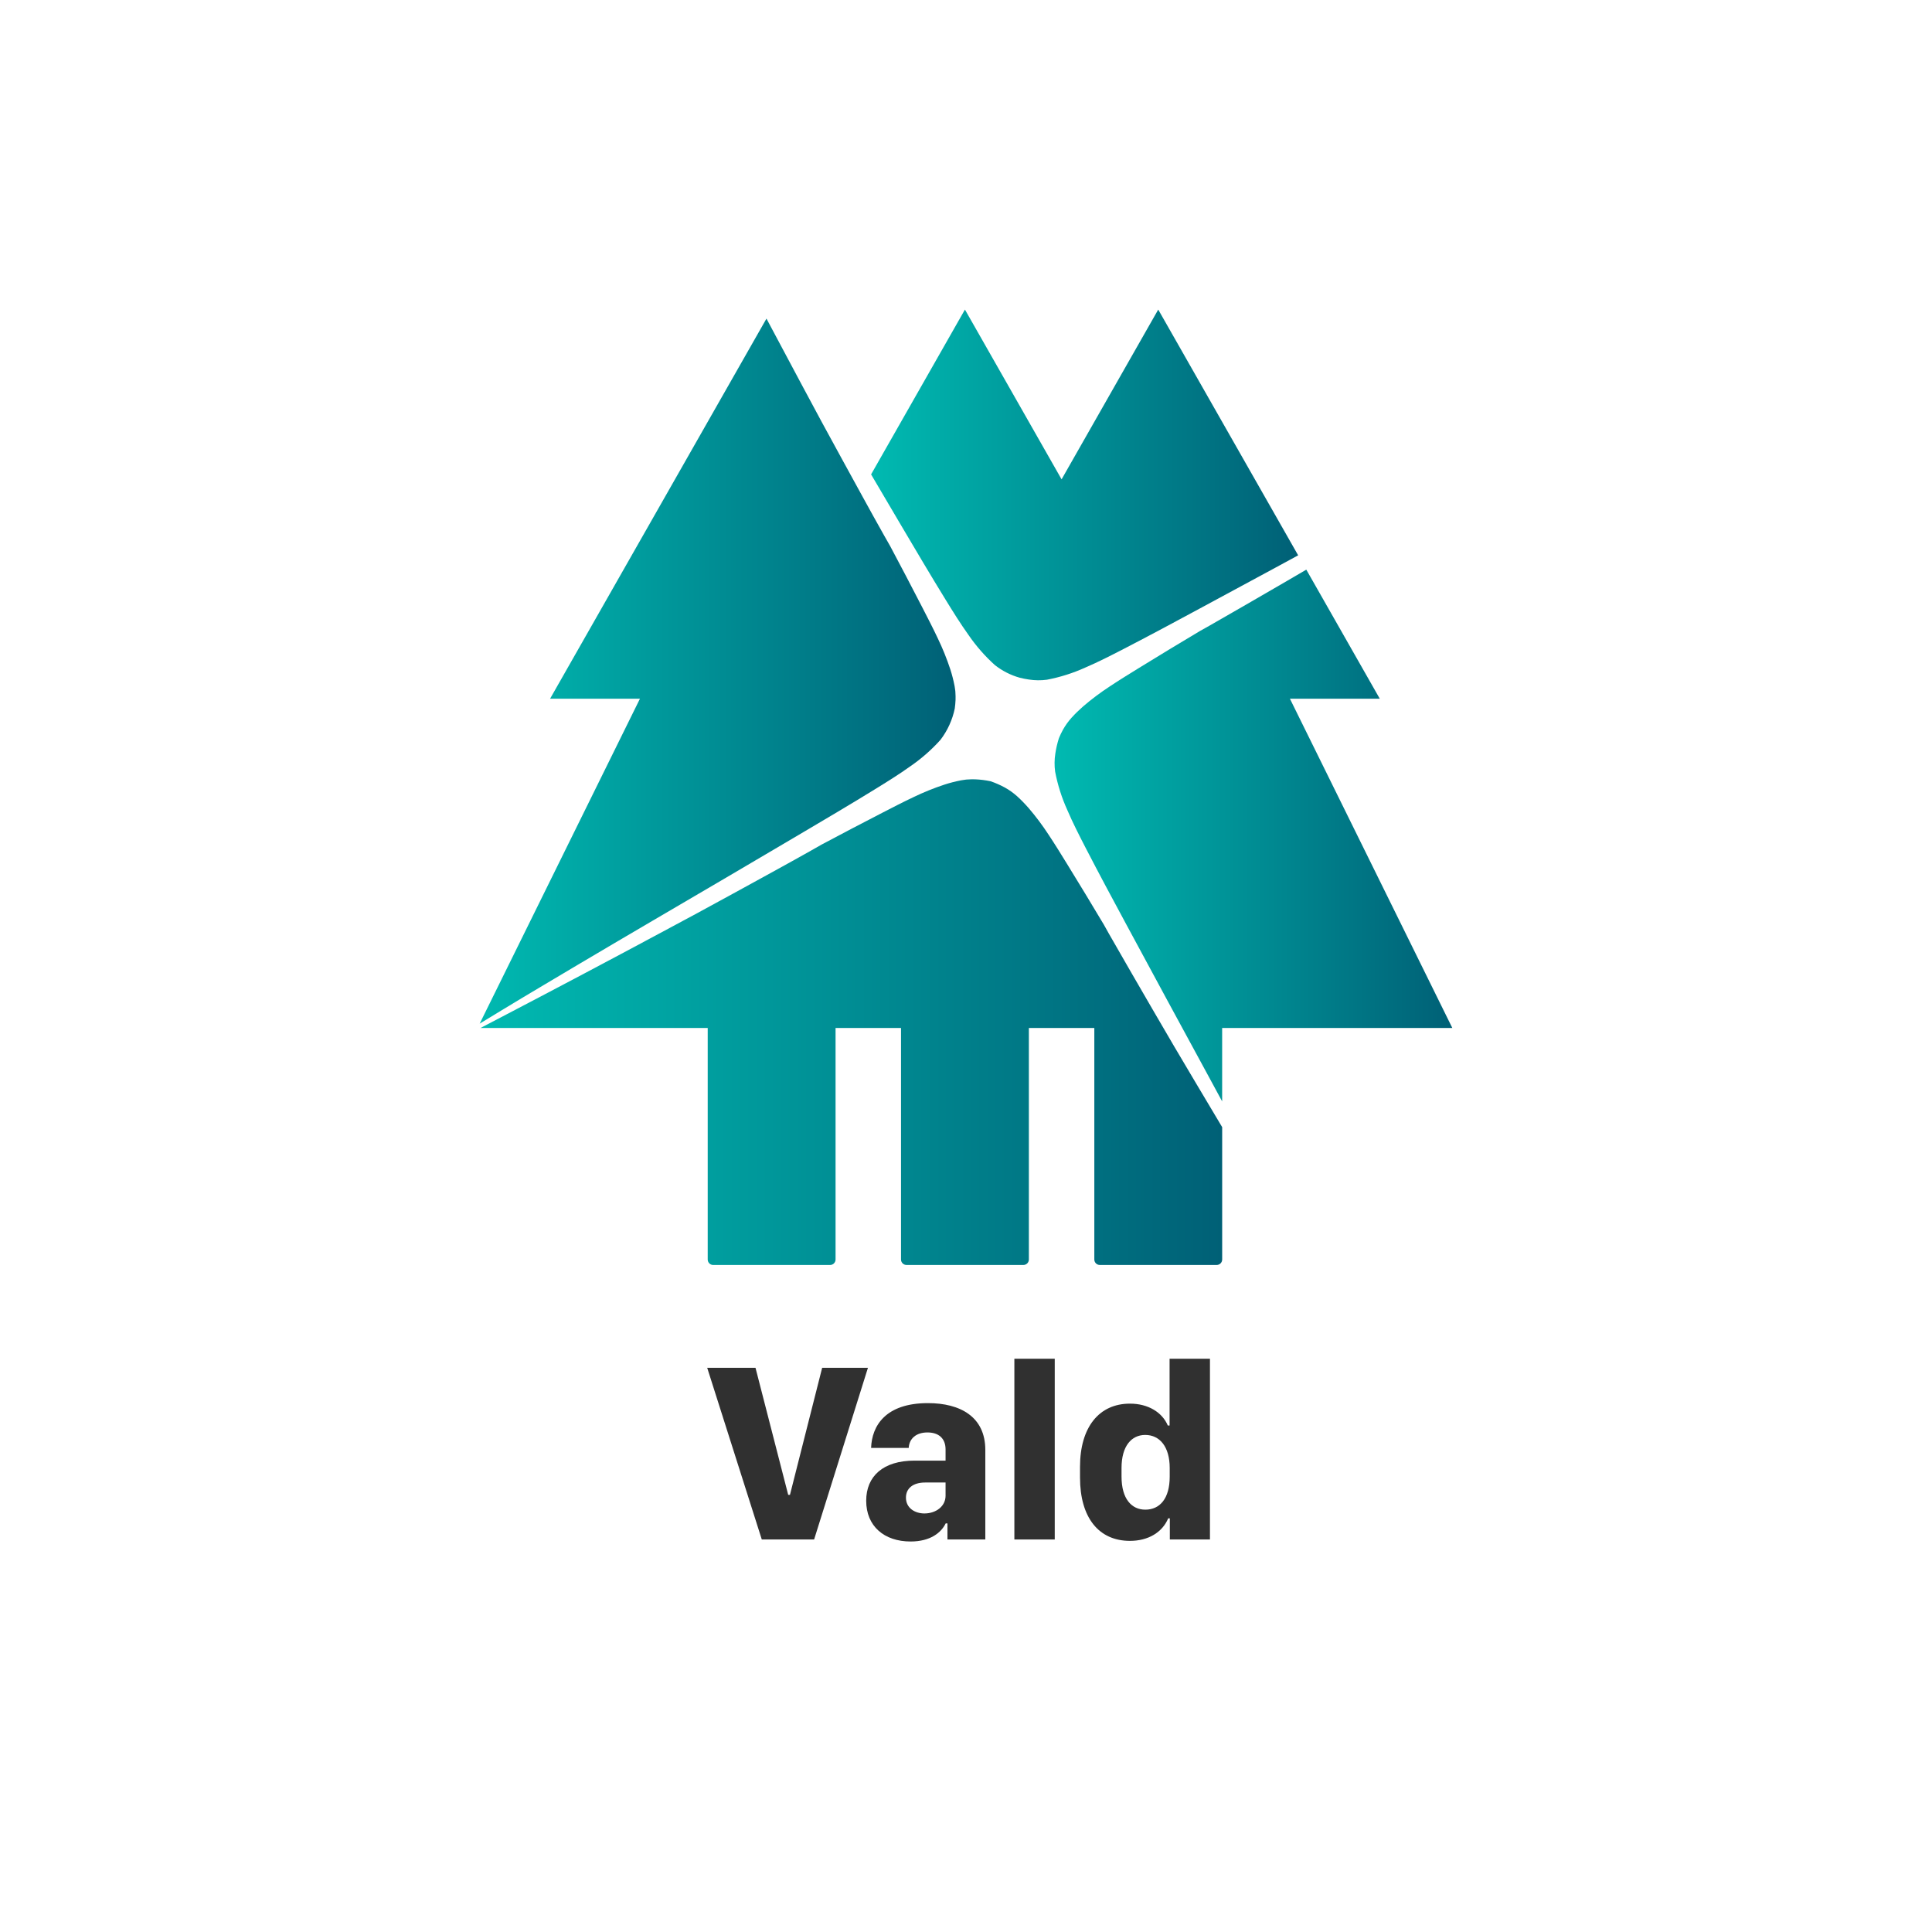
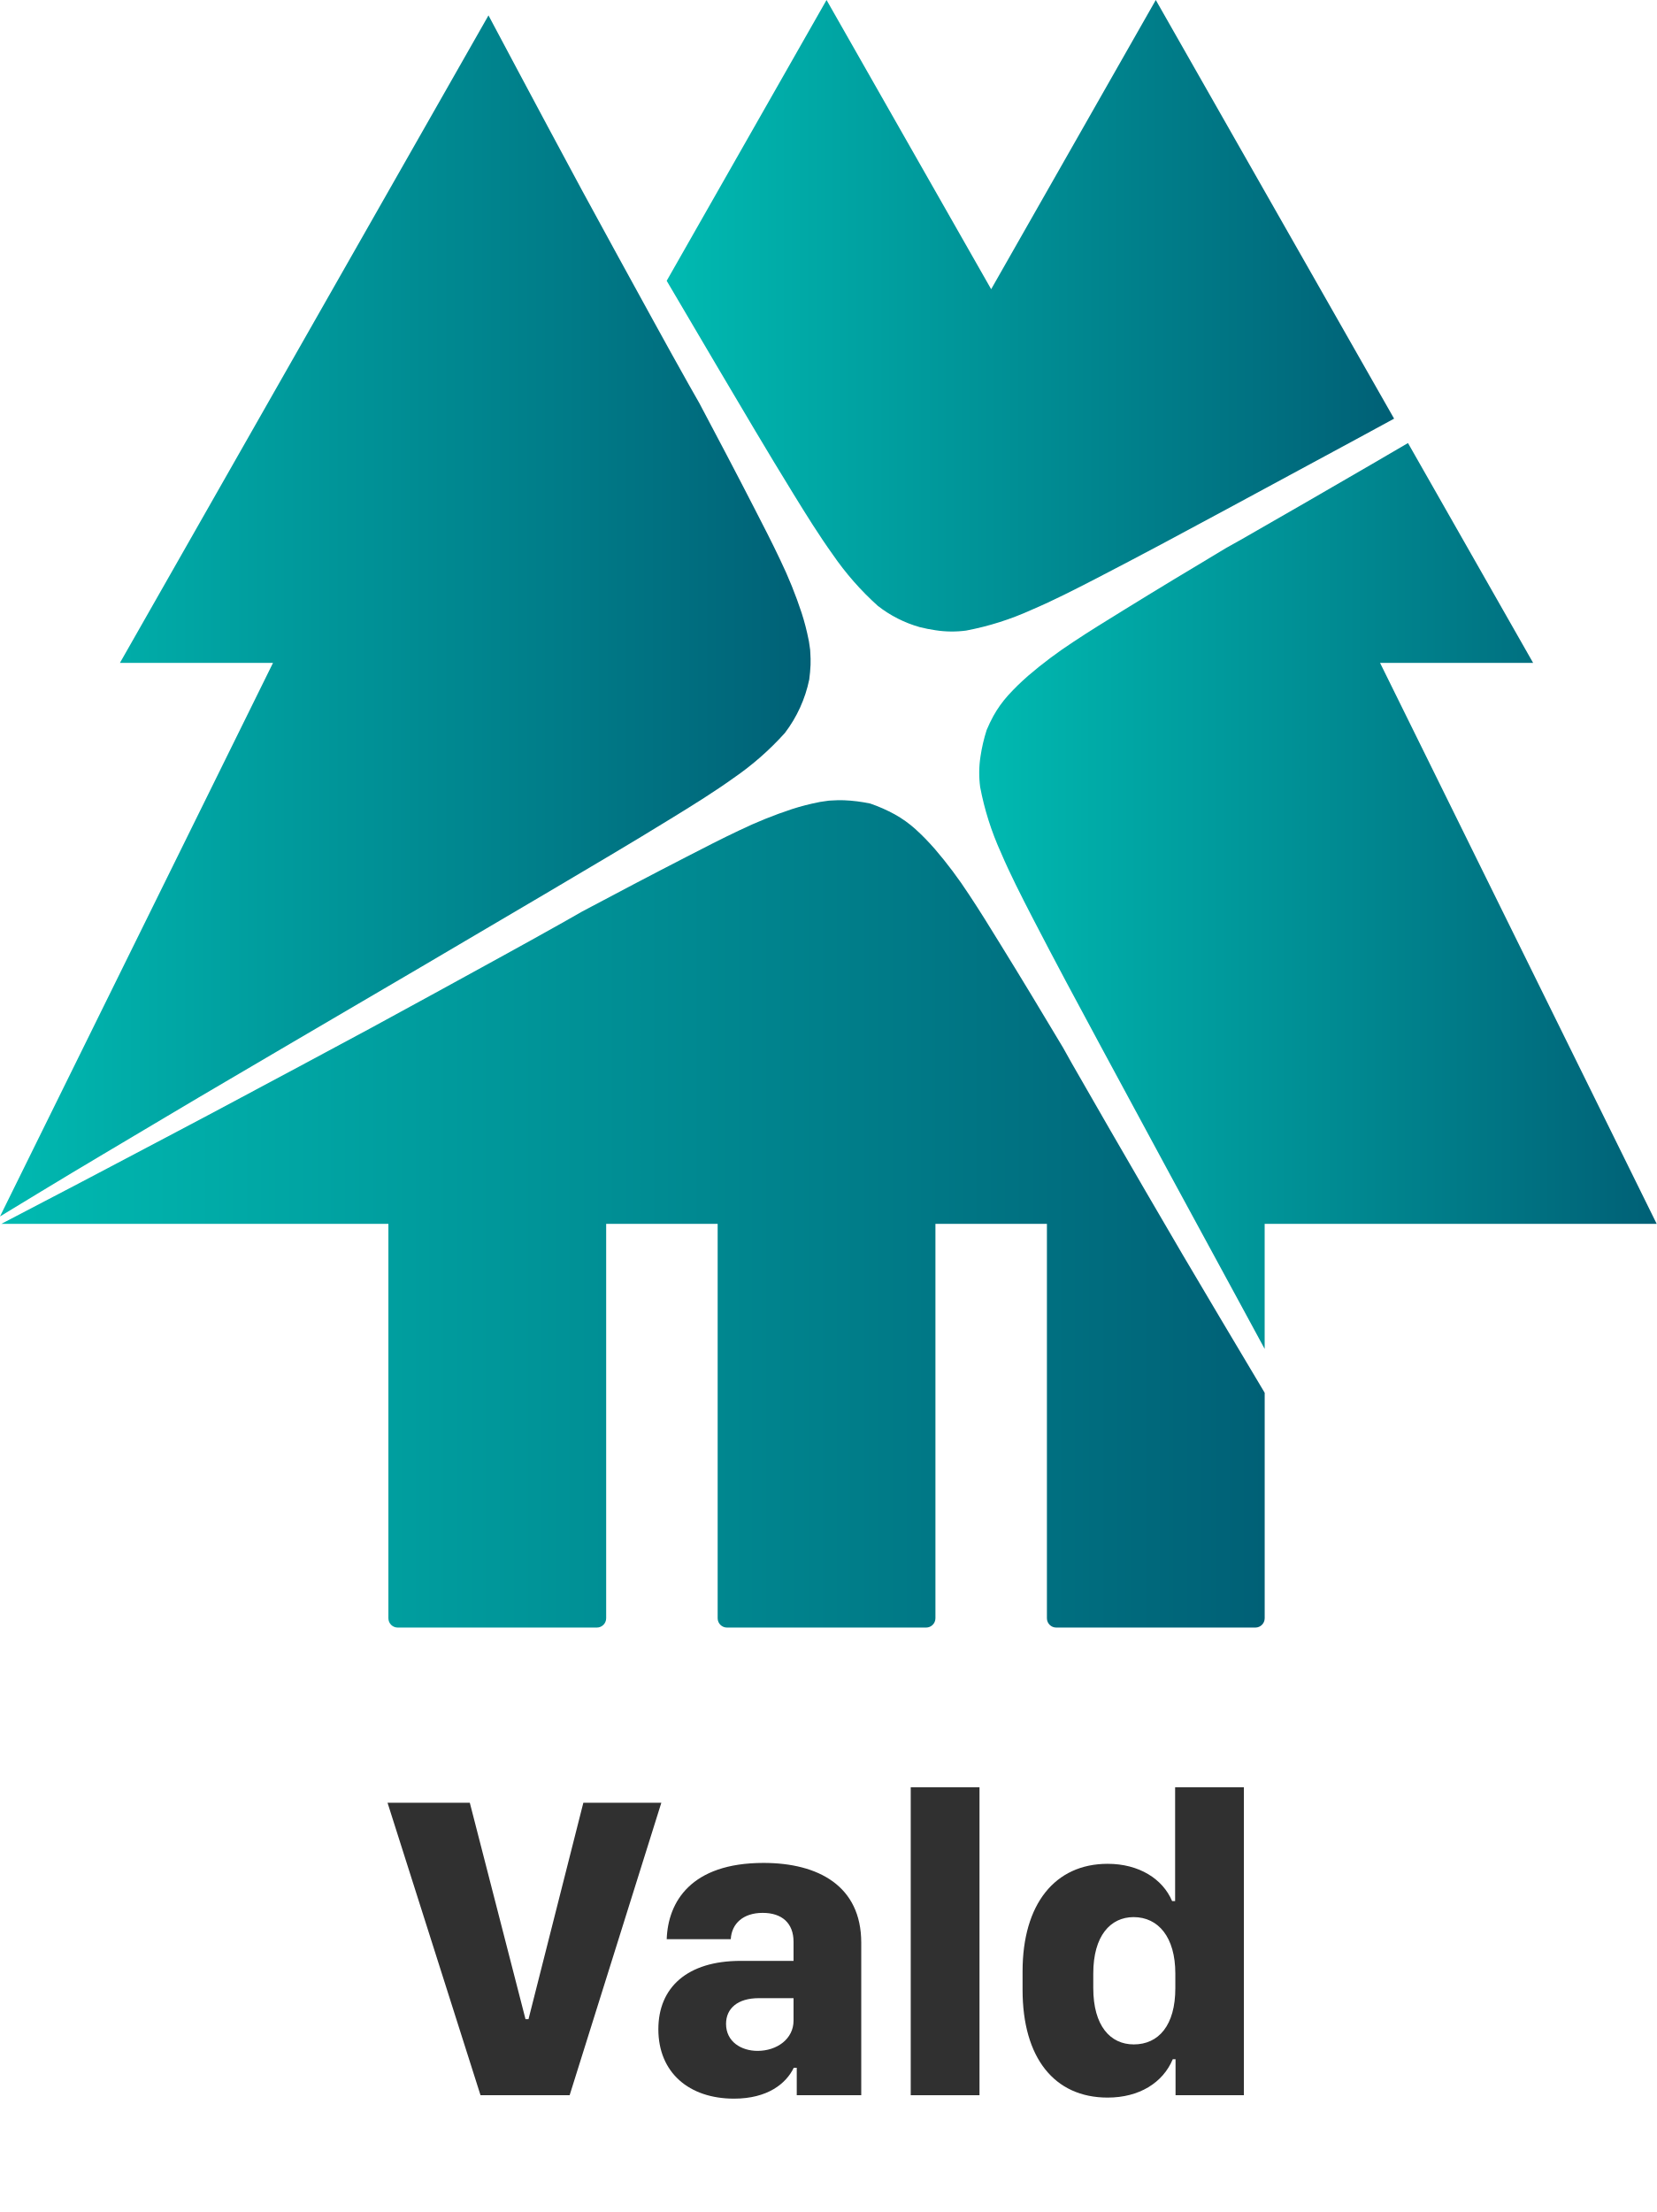
- <svg xmlns="http://www.w3.org/2000/svg" xmlns:xlink="http://www.w3.org/1999/xlink" id="レイヤー_1" data-name="レイヤー 1" width="600" height="600" viewBox="0 0 600 600">
+ <svg xmlns="http://www.w3.org/2000/svg" xmlns:xlink="http://www.w3.org/1999/xlink" id="レイヤー_1" data-name="レイヤー 1" width="302.059" height="403.249" viewBox="0 0 302.059 403.249">
  <defs>
    <style>
      .cls-1 {
        fill: #303030;
      }

      .cls-2 {
        fill: url(#名称未設定グラデーション_77);
      }

      .cls-3 {
        fill: url(#名称未設定グラデーション_77-2);
      }

      .cls-4 {
        fill: url(#名称未設定グラデーション_77-3);
      }

      .cls-5 {
        fill: url(#名称未設定グラデーション_77-4);
      }
    </style>
-     <linearGradient id="名称未設定グラデーション_77" data-name="名称未設定グラデーション 77" x1="270.526" y1="153.704" x2="403.15" y2="153.704" gradientUnits="userSpaceOnUse">
+     <linearGradient id="名称未設定グラデーション_77" data-name="名称未設定グラデーション 77" x1="121.555" y1="57.564" x2="254.18" y2="57.564" gradientUnits="userSpaceOnUse">
      <stop offset="0" stop-color="#00bab1" />
      <stop offset="1" stop-color="#006076" />
    </linearGradient>
-     <linearGradient id="名称未設定グラデーション_77-2" x1="148.97" y1="208.425" x2="296.766" y2="208.425" xlink:href="#名称未設定グラデーション_77" />
-     <linearGradient id="名称未設定グラデーション_77-3" x1="149.22" y1="317.428" x2="379.552" y2="317.428" xlink:href="#名称未設定グラデーション_77" />
-     <linearGradient id="名称未設定グラデーション_77-4" x1="327.508" y1="259.48" x2="451.03" y2="259.48" xlink:href="#名称未設定グラデーション_77" />
+     <linearGradient id="名称未設定グラデーション_77-2" x1="0" y1="112.284" x2="147.796" y2="112.284" xlink:href="#名称未設定グラデーション_77" />
+     <linearGradient id="名称未設定グラデーション_77-3" x1="0.25" y1="221.287" x2="230.582" y2="221.287" xlink:href="#名称未設定グラデーション_77" />
+     <linearGradient id="名称未設定グラデーション_77-4" x1="178.537" y1="163.339" x2="302.059" y2="163.339" xlink:href="#名称未設定グラデーション_77" />
  </defs>
  <g>
-     <path class="cls-1" d="M236.58,478.1L219.627,424.78h15l10.156,39.454h0.547l10-39.454h14.219L252.83,478.1H236.58Z" />
-     <path class="cls-1" d="M282.794,478.726c-8.164,0-13.789-4.727-13.789-12.656,0-7.617,5.273-12.461,15-12.461h9.648v-3.477c0-3.4-2.109-5.273-5.625-5.273-3.555,0-5.664,1.953-5.82,4.8h-11.68c0.234-6.8,4.414-13.907,17.656-13.907,10,0,17.813,4.219,17.813,14.532V478.1H294.24v-5h-0.547C292.286,475.991,288.927,478.726,282.794,478.726Zm10.859-14.219v-4.1h-6.328c-3.867,0-5.977,1.875-5.977,4.688,0,3.281,2.813,4.922,5.742,4.922C290.646,470.015,293.654,467.827,293.654,464.507Z" />
-     <path class="cls-1" d="M315.021,421.967H327.56V478.1H315.021V421.967Z" />
-     <path class="cls-1" d="M362.677,442.71h0.547V421.967h12.539V478.1H363.3v-6.562h-0.508c-1.8,4.3-6.133,6.992-11.875,6.992-9.727,0-15.508-7.266-15.508-19.648v-3.359c0-12.266,5.9-19.61,15.508-19.61C356.622,435.913,360.958,438.647,362.677,442.71Zm-14.375,13.2v2.656c0,6.914,3.125,10.273,7.383,10.273,4.531,0,7.578-3.477,7.578-10.234v-2.7c0-6.6-3.086-10.273-7.617-10.273C351.427,445.64,348.3,449.038,348.3,455.913Z" />
+     <path class="cls-1" d="M87.61,381.96L70.657,328.639h15l10.156,39.454H96.36l10-39.454h14.219L103.86,381.96H87.61Z" />
+     <path class="cls-1" d="M133.824,382.585c-8.164,0-13.789-4.727-13.789-12.656,0-7.617,5.273-12.461,15-12.461h9.648v-3.477c0-3.4-2.109-5.273-5.625-5.273-3.555,0-5.664,1.953-5.82,4.8h-11.68c0.234-6.8,4.414-13.907,17.656-13.907,10,0,17.813,4.219,17.813,14.532V381.96H145.269v-5h-0.547C143.316,379.85,139.957,382.585,133.824,382.585Zm10.859-14.219v-4.1h-6.328c-3.867,0-5.977,1.875-5.977,4.688,0,3.281,2.813,4.922,5.742,4.922C141.675,373.874,144.683,371.686,144.683,368.366Z" />
+     <path class="cls-1" d="M166.05,325.826h12.539V381.96H166.05V325.826Z" />
+     <path class="cls-1" d="M213.707,346.569h0.547V325.826h12.539V381.96H214.332V375.4h-0.508c-1.8,4.3-6.133,6.992-11.875,6.992-9.727,0-15.508-7.266-15.508-19.648v-3.359c0-12.266,5.9-19.61,15.508-19.61C207.652,339.772,211.988,342.506,213.707,346.569Zm-14.375,13.2v2.656c0,6.914,3.125,10.273,7.383,10.273,4.531,0,7.578-3.477,7.578-10.234v-2.7c0-6.6-3.086-10.273-7.617-10.273C202.457,349.5,199.332,352.9,199.332,359.772Z" />
  </g>
  <g>
-     <path class="cls-2" d="M279.882,163.216l6.819,11.509,3.434,5.725,3.49,5.722c2.328,3.788,4.663,7.543,7.159,11.03a52.708,52.708,0,0,0,8.227,9.38,22.194,22.194,0,0,0,7.669,3.889,28.855,28.855,0,0,0,2.846.562,19.544,19.544,0,0,0,5.6.061,52.624,52.624,0,0,0,11.937-3.785c3.951-1.687,7.869-3.694,11.842-5.743q5.928-3.068,11.831-6.214l11.789-6.33L396.1,176.291l7.052-3.83L359.7,96.141l-30.016,52.722L299.669,96.141,270.526,147.33Z" />
-     <path class="cls-3" d="M148.97,317.9l7.406-4.5c7.641-4.644,15.348-9.173,23.024-13.754s15.406-9.065,23.1-13.607l23.124-13.551,23.082-13.594,11.509-6.82,5.725-3.434,5.721-3.49c3.788-2.328,7.543-4.663,11.03-7.159a52.7,52.7,0,0,0,9.38-8.227,24.123,24.123,0,0,0,4.444-9.746c0.121-.89.2-1.779,0.24-2.66a21.7,21.7,0,0,0-.045-2.25l-0.03-.516c-0.02-.2-0.063-0.44-0.093-0.658l-0.1-.672-0.025-.168-0.006-.04-0.062-.3a43.032,43.032,0,0,0-1.265-4.882,79.7,79.7,0,0,0-3.888-9.63c-1.5-3.184-3.162-6.4-4.817-9.615s-3.317-6.422-5-9.623l-4.951-9.367-1.912-3.361c-2.2-3.894-4.355-7.816-6.513-11.732L261.6,142.788l-6.422-11.773L248.834,119.2c-3.6-6.752-7.218-13.491-10.8-20.253l-67.2,118.041h27.908Z" />
-     <path class="cls-4" d="M371.4,336.358l-6.835-11.537-6.758-11.583Q351.065,301.645,344.4,290l-1.616-2.888-5.745-9.556q-2.8-4.628-5.659-9.256c-1.892-3.075-3.79-6.157-5.74-9.09a79.125,79.125,0,0,0-6.23-8.308c-0.558-.641-1.137-1.254-1.718-1.864l-0.854-.848c-0.289-.286-0.652-0.61-0.975-0.913a20.668,20.668,0,0,0-3.729-2.665,28.5,28.5,0,0,0-4.5-1.986,28.886,28.886,0,0,0-4.786-.6,21.568,21.568,0,0,0-2.251.045l-0.516.03c-0.2.02-.44,0.063-0.658,0.093l-0.672.1-0.168.025-0.034,0-0.3.063a43.009,43.009,0,0,0-4.882,1.265,79.649,79.649,0,0,0-9.63,3.888c-3.184,1.5-6.4,3.162-9.615,4.818s-6.422,3.317-9.623,5l-9.364,4.949-3.364,1.914c-3.894,2.2-7.816,4.355-11.732,6.513l-11.759,6.453L216.507,283.6l-11.813,6.345c-7.889,4.2-15.753,8.45-23.666,12.608s-15.8,8.365-23.733,12.481l-8.074,4.217h70.564v71.906a1.7,1.7,0,0,0,1.695,1.695h36.316a1.7,1.7,0,0,0,1.695-1.695V319.246h20.327v71.906a1.7,1.7,0,0,0,1.695,1.695h36.316a1.7,1.7,0,0,0,1.695-1.695V319.246h20.327v71.906a1.7,1.7,0,0,0,1.695,1.695h36.316a1.7,1.7,0,0,0,1.695-1.695V350.047Q375.475,343.2,371.4,336.358Z" />
-     <path class="cls-5" d="M428.5,216.989L405.683,176.91l-6.953,4.057q-11.593,6.744-23.241,13.41l-2.889,1.617-9.555,5.744q-4.628,2.8-9.257,5.659c-3.074,1.893-6.157,3.79-9.09,5.74a79.107,79.107,0,0,0-8.308,6.23c-0.641.558-1.254,1.137-1.864,1.718l-0.848.854c-0.286.289-.61,0.652-0.914,0.975a20.669,20.669,0,0,0-2.664,3.729,27.6,27.6,0,0,0-1.239,2.582,30.653,30.653,0,0,0-1.12,4.809,19.544,19.544,0,0,0-.061,5.6,52.625,52.625,0,0,0,3.786,11.937c1.687,3.951,3.694,7.869,5.742,11.842q3.068,5.928,6.214,11.831l6.33,11.79,12.731,23.569,12.791,23.553q2.13,3.95,4.276,7.891v-22.8H451.03L400.594,216.989H428.5Z" />
+     <path class="cls-2" d="M130.912,67.076l6.819,11.509,3.434,5.725,3.49,5.722c2.328,3.788,4.663,7.543,7.159,11.03a52.708,52.708,0,0,0,8.227,9.38,22.194,22.194,0,0,0,7.669,3.889,28.855,28.855,0,0,0,2.846.562,19.544,19.544,0,0,0,5.6.061,52.624,52.624,0,0,0,11.937-3.785c3.951-1.687,7.869-3.694,11.842-5.743q5.928-3.068,11.831-6.214l11.789-6.33L247.128,80.15l7.052-3.83L210.73,0,180.714,52.722,150.7,0,121.555,51.189Z" />
+     <path class="cls-3" d="M0,221.761l7.406-4.5c7.641-4.644,15.348-9.173,23.024-13.754s15.406-9.065,23.1-13.607l23.124-13.551,23.082-13.594,11.509-6.82,5.725-3.434,5.721-3.49c3.788-2.328,7.543-4.663,11.03-7.159a52.7,52.7,0,0,0,9.38-8.227,24.123,24.123,0,0,0,4.444-9.746c0.121-.89.2-1.779,0.24-2.66a21.7,21.7,0,0,0-.045-2.25l-0.03-.516c-0.02-.2-0.063-0.44-0.093-0.658l-0.1-.672-0.025-.168-0.006-.04-0.062-.3a43.032,43.032,0,0,0-1.265-4.882,79.7,79.7,0,0,0-3.888-9.63c-1.5-3.184-3.162-6.4-4.817-9.615s-3.317-6.422-5-9.623L127.51,73.5,125.6,70.137c-2.2-3.894-4.355-7.816-6.513-11.732l-6.453-11.759-6.422-11.773L99.864,23.06c-3.6-6.752-7.218-13.491-10.8-20.253l-67.2,118.041H49.774Z" />
+     <path class="cls-4" d="M222.432,240.217L215.6,228.68,208.839,217.1q-6.744-11.592-13.41-23.24l-1.616-2.888-5.745-9.556q-2.8-4.628-5.659-9.256c-1.892-3.075-3.79-6.157-5.74-9.09a79.125,79.125,0,0,0-6.23-8.308c-0.558-.641-1.137-1.254-1.718-1.864l-0.854-.848c-0.289-.286-0.652-0.61-0.975-0.913a20.668,20.668,0,0,0-3.729-2.665,28.5,28.5,0,0,0-4.5-1.986,28.886,28.886,0,0,0-4.786-.6,21.568,21.568,0,0,0-2.251.045l-0.516.03c-0.2.02-.44,0.063-0.658,0.093l-0.672.1-0.168.025-0.034,0-0.3.063A43.009,43.009,0,0,0,144.4,147.5a79.649,79.649,0,0,0-9.63,3.888c-3.184,1.5-6.4,3.162-9.615,4.818s-6.422,3.317-9.623,5l-9.364,4.949-3.364,1.914c-3.894,2.2-7.816,4.355-11.732,6.513L79.31,181.034l-11.773,6.422L55.723,193.8c-7.889,4.2-15.753,8.45-23.666,12.608s-15.8,8.365-23.733,12.481L0.25,223.105H70.814v71.906a1.7,1.7,0,0,0,1.695,1.695h36.316a1.7,1.7,0,0,0,1.695-1.695V223.105h20.327v71.906a1.7,1.7,0,0,0,1.695,1.695h36.316a1.7,1.7,0,0,0,1.695-1.695V223.105h20.327v71.906a1.7,1.7,0,0,0,1.695,1.695h36.316a1.7,1.7,0,0,0,1.695-1.695V253.906Q226.5,247.063,222.432,240.217Z" />
+     <path class="cls-5" d="M279.531,120.848L256.713,80.769l-6.953,4.057q-11.593,6.744-23.241,13.41l-2.889,1.617-9.555,5.744q-4.628,2.8-9.257,5.659c-3.074,1.893-6.157,3.79-9.09,5.74a79.107,79.107,0,0,0-8.308,6.23c-0.641.558-1.254,1.137-1.864,1.718l-0.848.854c-0.286.289-.61,0.652-0.914,0.975a20.669,20.669,0,0,0-2.664,3.729,27.6,27.6,0,0,0-1.239,2.582,30.653,30.653,0,0,0-1.12,4.809,19.544,19.544,0,0,0-.061,5.6,52.625,52.625,0,0,0,3.786,11.937c1.687,3.951,3.694,7.869,5.742,11.842q3.068,5.928,6.214,11.831l6.33,11.79,12.731,23.569,12.791,23.553q2.13,3.95,4.276,7.891v-22.8h71.477L251.623,120.848h27.907Z" />
  </g>
</svg>
